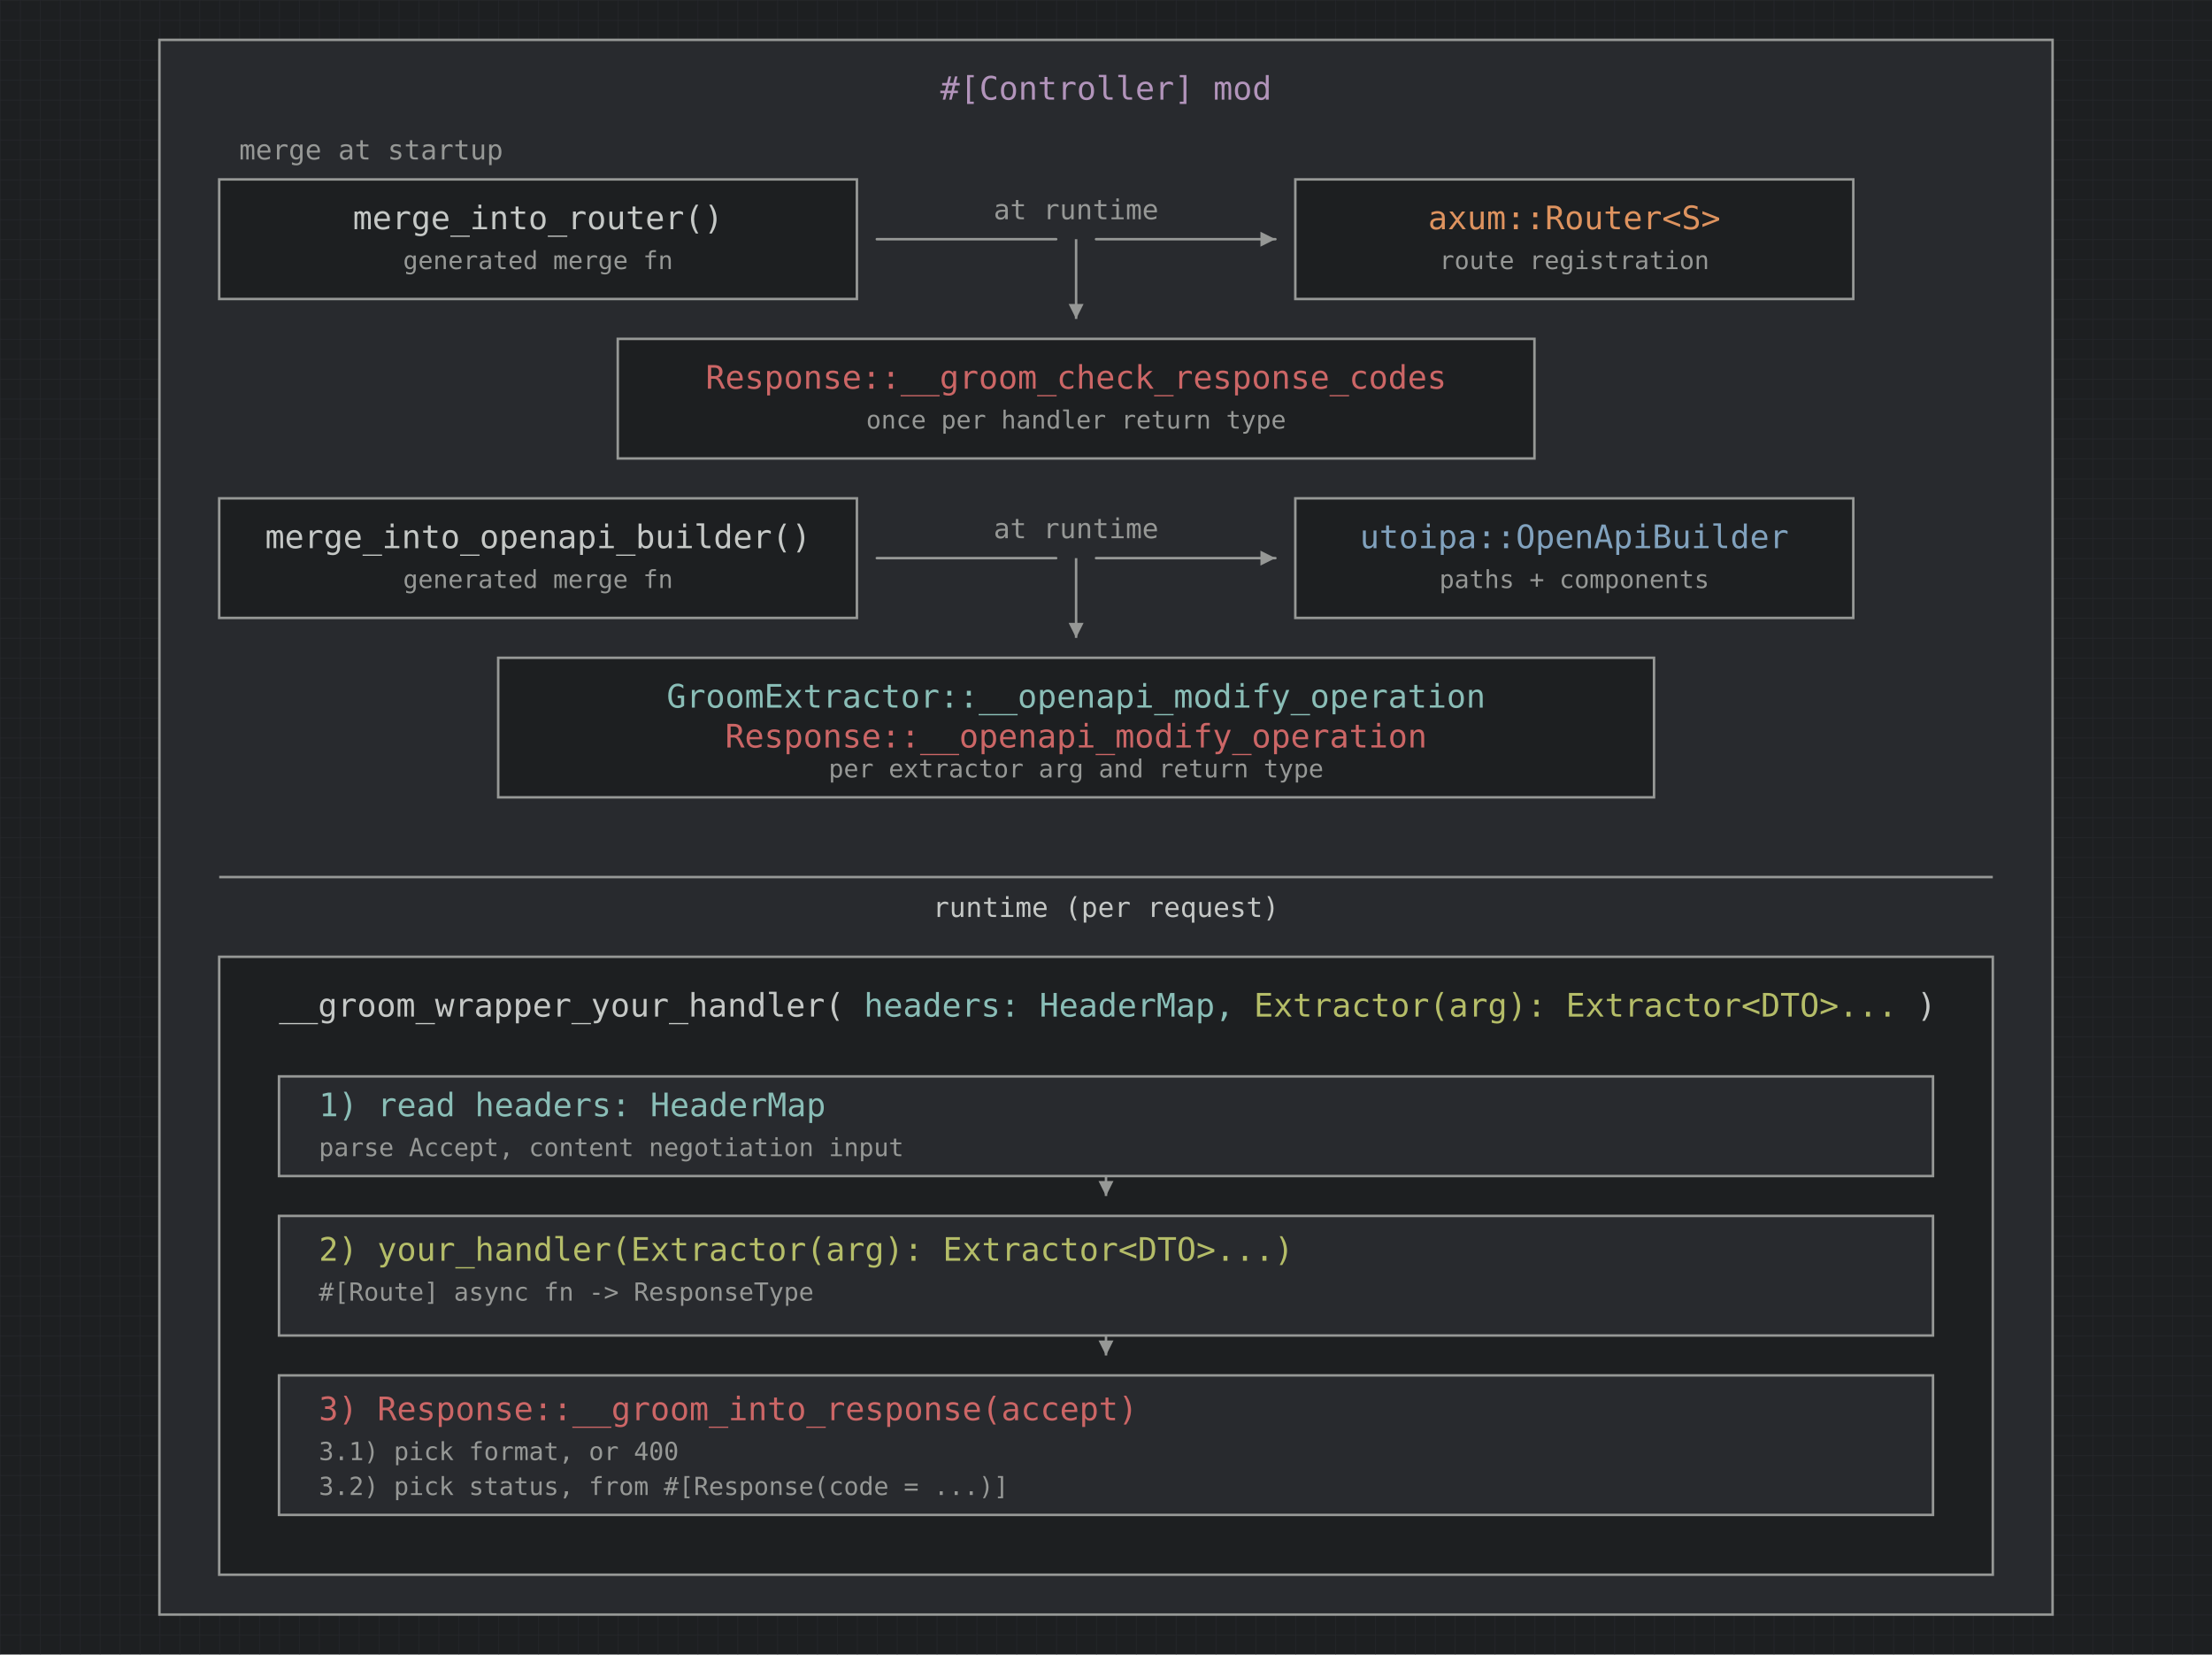
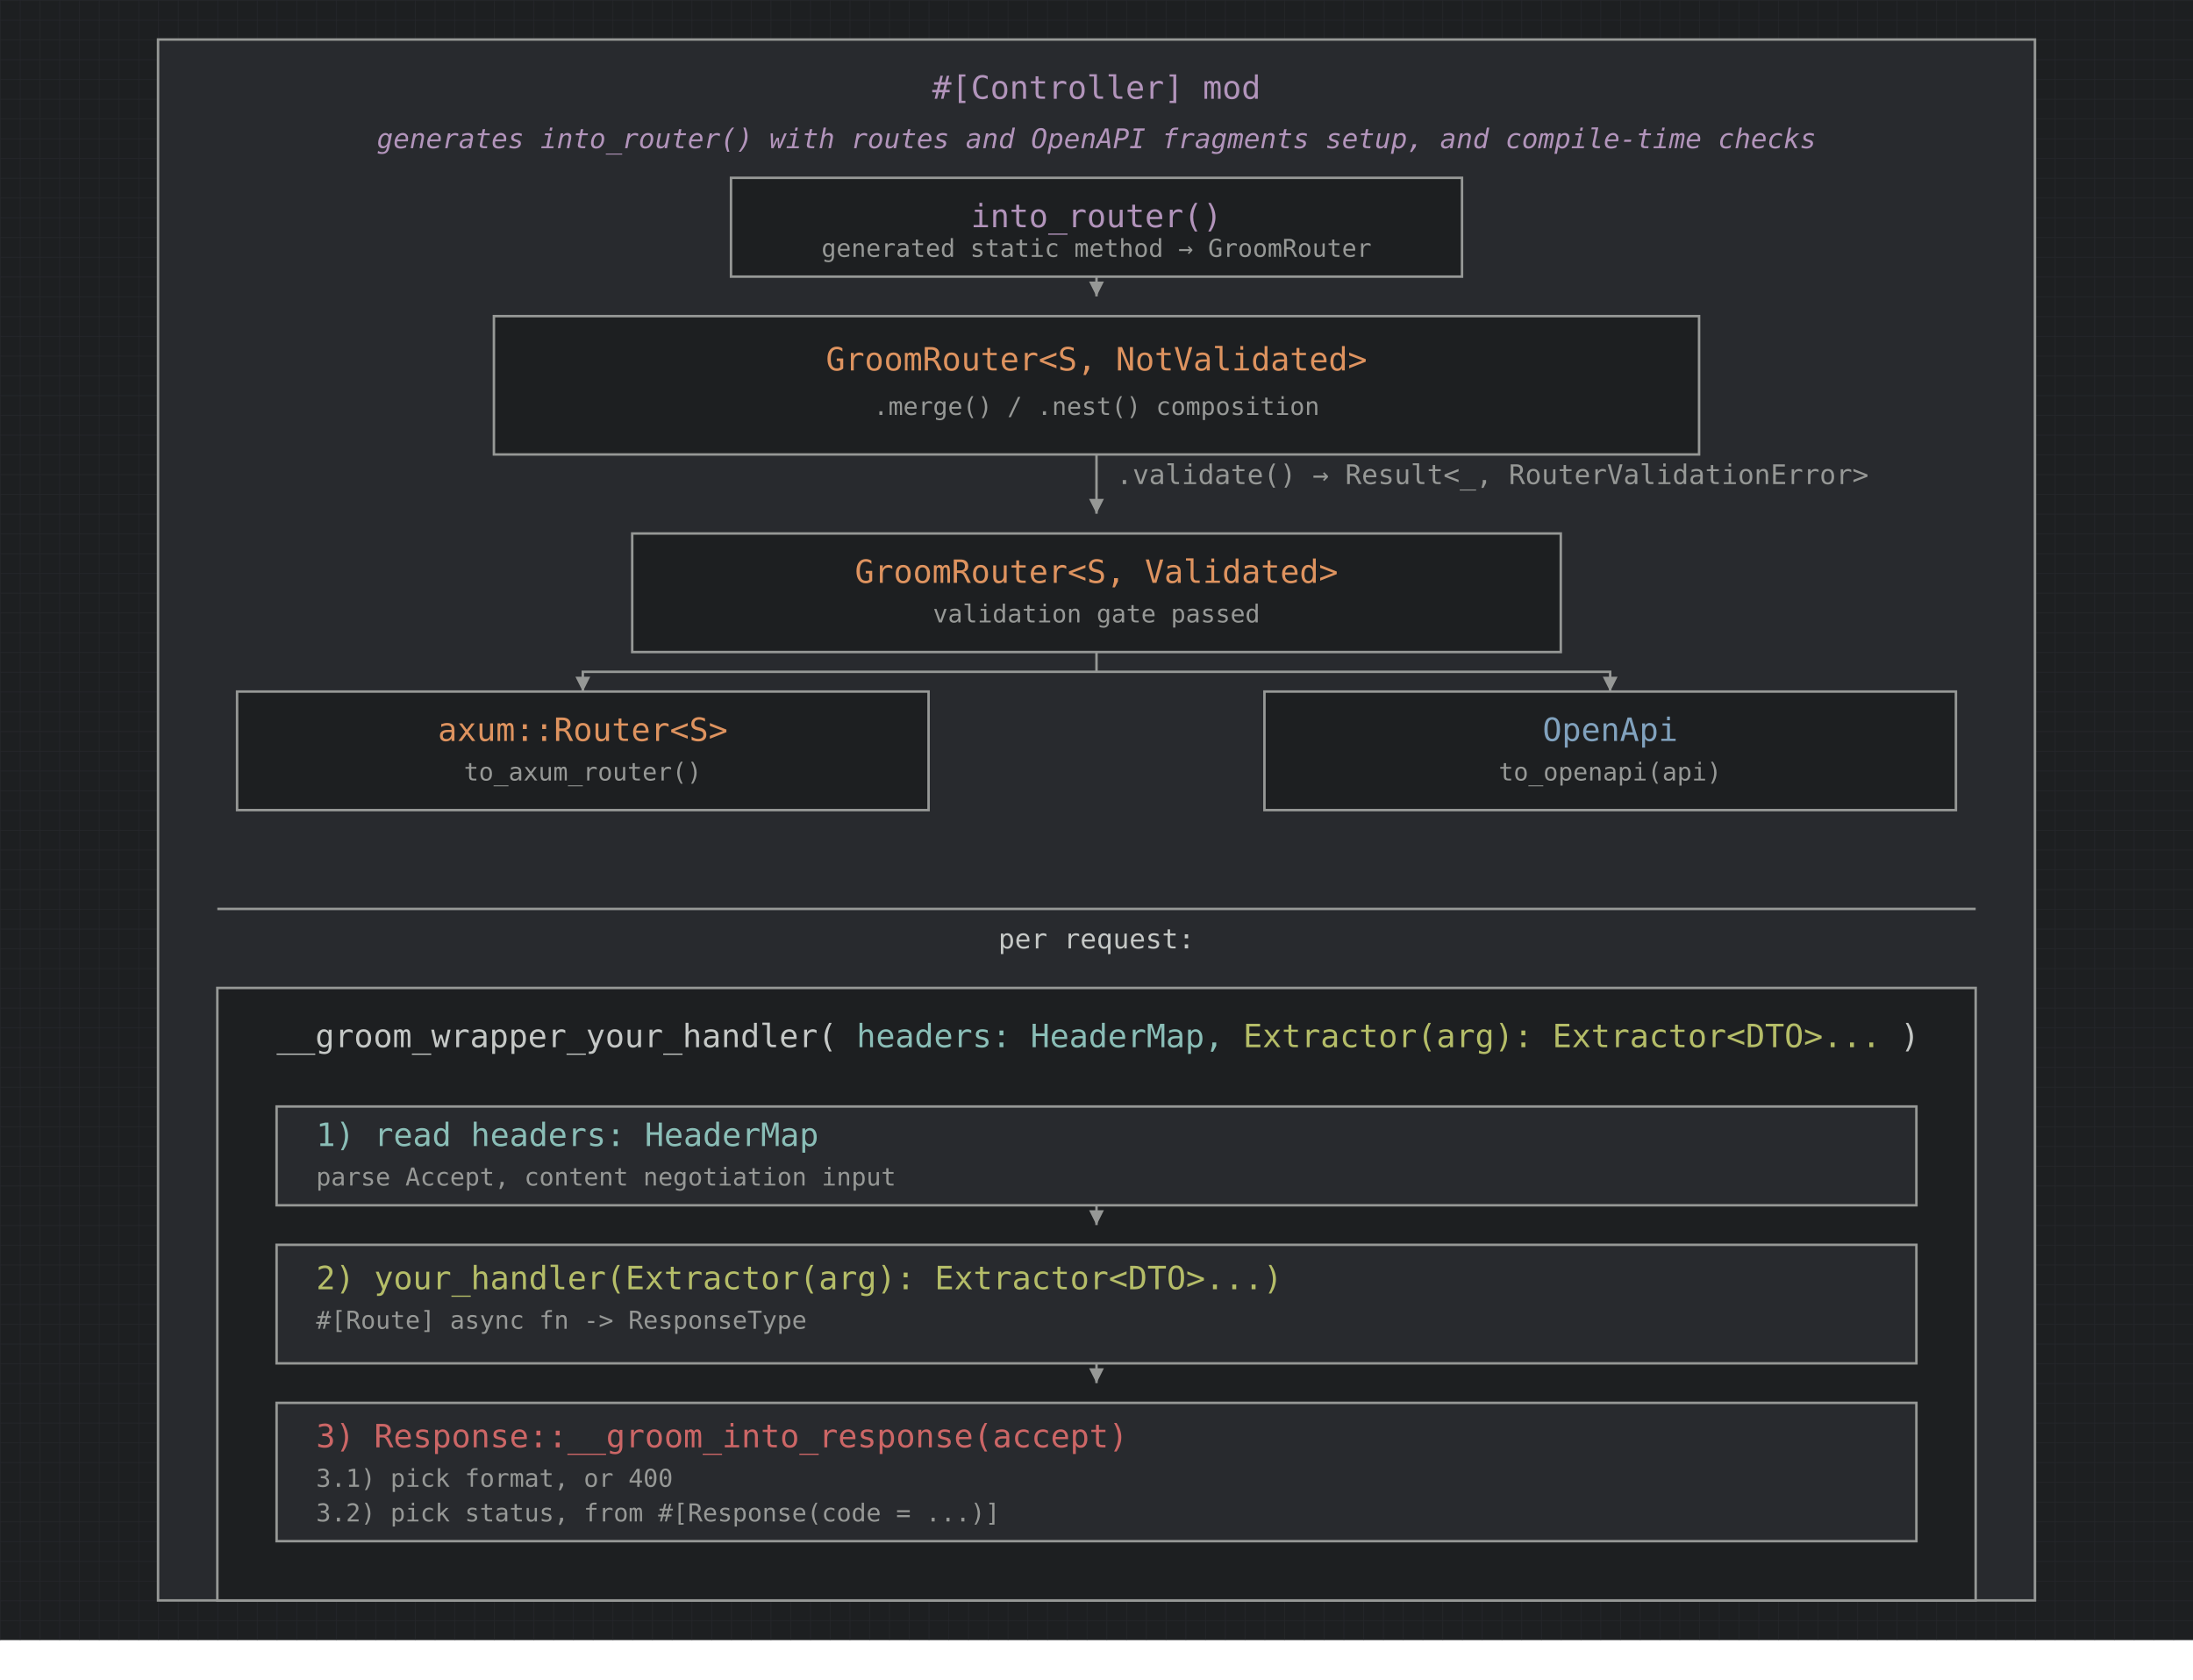
- <svg xmlns="http://www.w3.org/2000/svg" viewBox="0 0 888 664" font-family="monospace" font-size="13">
+ <svg xmlns="http://www.w3.org/2000/svg" viewBox="0 0 888 680" font-family="monospace" font-size="13">
  <defs>
    <pattern id="grid" width="8" height="8" patternUnits="userSpaceOnUse">
      <path d="M 8 0 L 0 0 0 8" fill="none" stroke="#25272b" stroke-width="0.5" />
    </pattern>
    <marker id="arrow_down" viewBox="0 0 8 8" refX="4" refY="8" markerWidth="6" markerHeight="6" orient="0">
      <path d="M 0 0 L 8 0 L 4 8 Z" fill="context-stroke" />
    </marker>
    <marker id="arrow_right" viewBox="0 0 8 8" refX="8" refY="4" markerWidth="6" markerHeight="6" orient="0">
      <path d="M 0 0 L 0 8 L 8 4 Z" fill="context-stroke" />
    </marker>
  </defs>
  <rect width="888" height="664" fill="#1d1f21" />
  <rect width="888" height="664" fill="url(#grid)" />
  <rect x="64" y="16" width="760" height="632" fill="#282a2e" stroke="#969896" stroke-width="1" />
  <text x="444" y="40" fill="#b294bb" text-anchor="middle">#[Controller] mod</text>
-   <text x="96" y="64" fill="#969896" font-size="11">merge at startup</text>
-   <rect x="88" y="72" width="256" height="48" fill="#1d1f21" stroke="#969896" stroke-width="1" />
-   <text x="216" y="92" fill="#c5c8c6" text-anchor="middle">merge_into_router()</text>
-   <text x="216" y="108" fill="#969896" text-anchor="middle" font-size="10">generated merge fn</text>
-   <rect x="520" y="72" width="224" height="48" fill="#1d1f21" stroke="#969896" stroke-width="1" />
-   <text x="632" y="92" fill="#de935f" text-anchor="middle">axum::Router&lt;S&gt;</text>
-   <text x="632" y="108" fill="#969896" text-anchor="middle" font-size="10">route registration</text>
-   <polyline points="352,96 424,96" fill="none" stroke="#969896" stroke-width="1" stroke-linecap="round" />
-   <polyline points="440,96 512,96" fill="none" stroke="#969896" stroke-width="1" stroke-linecap="round" marker-end="url(#arrow_right)" />
-   <text x="432" y="88" fill="#969896" text-anchor="middle" font-size="11">at runtime</text>
-   <polyline points="432,96 432,128" fill="none" stroke="#969896" stroke-width="1" marker-end="url(#arrow_down)" />
-   <rect x="248" y="136" width="368" height="48" fill="#1d1f21" stroke="#969896" stroke-width="1" />
-   <text x="432" y="156" fill="#cc6666" text-anchor="middle">Response::__groom_check_response_codes</text>
-   <text x="432" y="172" fill="#969896" text-anchor="middle" font-size="10">once per handler return type</text>
-   <rect x="88" y="200" width="256" height="48" fill="#1d1f21" stroke="#969896" stroke-width="1" />
-   <text x="216" y="220" fill="#c5c8c6" text-anchor="middle">merge_into_openapi_builder()</text>
-   <text x="216" y="236" fill="#969896" text-anchor="middle" font-size="10">generated merge fn</text>
-   <rect x="520" y="200" width="224" height="48" fill="#1d1f21" stroke="#969896" stroke-width="1" />
-   <text x="632" y="220" fill="#81a2be" text-anchor="middle">utoipa::OpenApiBuilder</text>
-   <text x="632" y="236" fill="#969896" text-anchor="middle" font-size="10">paths + components</text>
-   <polyline points="352,224 424,224" fill="none" stroke="#969896" stroke-width="1" stroke-linecap="round" />
-   <polyline points="440,224 512,224" fill="none" stroke="#969896" stroke-width="1" stroke-linecap="round" marker-end="url(#arrow_right)" />
-   <text x="432" y="216" fill="#969896" text-anchor="middle" font-size="11">at runtime</text>
-   <polyline points="432,224 432,256" fill="none" stroke="#969896" stroke-width="1" marker-end="url(#arrow_down)" />
-   <rect x="200" y="264" width="464" height="56" fill="#1d1f21" stroke="#969896" stroke-width="1" />
-   <text x="432" y="284" fill="#8abeb7" text-anchor="middle">GroomExtractor::__openapi_modify_operation</text>
-   <text x="432" y="300" fill="#cc6666" text-anchor="middle">Response::__openapi_modify_operation</text>
-   <text x="432" y="312" fill="#969896" text-anchor="middle" font-size="10">per extractor arg and return type</text>
-   <line x1="88" y1="352" x2="800" y2="352" stroke="#969896" stroke-width="1" />
-   <text x="444" y="368" fill="#c5c8c6" text-anchor="middle" font-size="11">runtime (per request)</text>
-   <rect x="88" y="384" width="712" height="248" fill="#1d1f21" stroke="#969896" stroke-width="1" />
-   <text x="112" y="408" fill="#c5c8c6">
+   <text x="444" y="60" fill="#b294bb" font-size="11" font-style="italic" text-anchor="middle">generates into_router() with routes and OpenAPI fragments setup, and compile-time checks</text>
+   <rect x="296" y="72" width="296" height="40" fill="#1d1f21" stroke="#969896" stroke-width="1" />
+   <text x="444" y="92" fill="#b294bb" text-anchor="middle">into_router()</text>
+   <text x="444" y="104" fill="#969896" text-anchor="middle" font-size="10">generated static method → GroomRouter</text>
+   <polyline points="444,112 444,120" fill="none" stroke="#969896" stroke-width="1" marker-end="url(#arrow_down)" />
+   <rect x="200" y="128" width="488" height="56" fill="#1d1f21" stroke="#969896" stroke-width="1" />
+   <text x="444" y="150" fill="#de935f" text-anchor="middle">GroomRouter&lt;S, NotValidated&gt;</text>
+   <text x="444" y="168" fill="#969896" text-anchor="middle" font-size="10">.merge() / .nest() composition</text>
+   <polyline points="444,184 444,208" fill="none" stroke="#969896" stroke-width="1" marker-end="url(#arrow_down)" />
+   <text x="452" y="196" fill="#969896" text-anchor="start" font-size="11">.validate() → Result&lt;_, RouterValidationError&gt;</text>
+   <rect x="256" y="216" width="376" height="48" fill="#1d1f21" stroke="#969896" stroke-width="1" />
+   <text x="444" y="236" fill="#de935f" text-anchor="middle">GroomRouter&lt;S, Validated&gt;</text>
+   <text x="444" y="252" fill="#969896" text-anchor="middle" font-size="10">validation gate passed</text>
+   <polyline points="444,264 444,272" fill="none" stroke="#969896" stroke-width="1" />
+   <polyline points="444,272 236,272 236,280" fill="none" stroke="#969896" stroke-width="1" marker-end="url(#arrow_down)" />
+   <polyline points="444,272 652,272 652,280" fill="none" stroke="#969896" stroke-width="1" marker-end="url(#arrow_down)" />
+   <rect x="96" y="280" width="280" height="48" fill="#1d1f21" stroke="#969896" stroke-width="1" />
+   <text x="236" y="300" fill="#de935f" text-anchor="middle">axum::Router&lt;S&gt;</text>
+   <text x="236" y="316" fill="#969896" text-anchor="middle" font-size="10">to_axum_router()</text>
+   <rect x="512" y="280" width="280" height="48" fill="#1d1f21" stroke="#969896" stroke-width="1" />
+   <text x="652" y="300" fill="#81a2be" text-anchor="middle">OpenApi</text>
+   <text x="652" y="316" fill="#969896" text-anchor="middle" font-size="10">to_openapi(api)</text>
+   <line x1="88" y1="368" x2="800" y2="368" stroke="#969896" stroke-width="1" />
+   <text x="444" y="384" fill="#c5c8c6" text-anchor="middle" font-size="11">per request:</text>
+   <rect x="88" y="400" width="712" height="248" fill="#1d1f21" stroke="#969896" stroke-width="1" />
+   <text x="112" y="424" fill="#c5c8c6">
    <tspan>__groom_wrapper_your_handler(</tspan>
    <tspan fill="#8abeb7">headers: HeaderMap, </tspan>
    <tspan fill="#b5bd68">Extractor(arg): Extractor&lt;DTO&gt;...</tspan>
    <tspan fill="#c5c8c6">)</tspan>
  </text>
-   <rect x="112" y="432" width="664" height="40" fill="#282a2e" stroke="#969896" stroke-width="1" />
-   <text x="128" y="448" fill="#8abeb7">1) read headers: HeaderMap</text>
-   <text x="128" y="464" fill="#969896" font-size="10">parse Accept, content negotiation input</text>
-   <polyline points="444,472 444,480" fill="none" stroke="#969896" stroke-width="1" marker-end="url(#arrow_down)" />
-   <rect x="112" y="488" width="664" height="48" fill="#282a2e" stroke="#969896" stroke-width="1" />
-   <text x="128" y="506" fill="#b5bd68">2) your_handler(Extractor(arg): Extractor&lt;DTO&gt;...)</text>
-   <text x="128" y="522" fill="#969896" font-size="10">#[Route] async fn -&gt; ResponseType</text>
-   <polyline points="444,536 444,544" fill="none" stroke="#969896" stroke-width="1" marker-end="url(#arrow_down)" />
-   <rect x="112" y="552" width="664" height="56" fill="#282a2e" stroke="#969896" stroke-width="1" />
-   <text x="128" y="570" fill="#cc6666">3) Response::__groom_into_response(accept)</text>
-   <text x="128" y="586" fill="#969896" font-size="10">3.1) pick format, or 400</text>
-   <text x="128" y="600" fill="#969896" font-size="10">3.2) pick status, from #[Response(code = ...)]</text>
+   <rect x="112" y="448" width="664" height="40" fill="#282a2e" stroke="#969896" stroke-width="1" />
+   <text x="128" y="464" fill="#8abeb7">1) read headers: HeaderMap</text>
+   <text x="128" y="480" fill="#969896" font-size="10">parse Accept, content negotiation input</text>
+   <polyline points="444,488 444,496" fill="none" stroke="#969896" stroke-width="1" marker-end="url(#arrow_down)" />
+   <rect x="112" y="504" width="664" height="48" fill="#282a2e" stroke="#969896" stroke-width="1" />
+   <text x="128" y="522" fill="#b5bd68">2) your_handler(Extractor(arg): Extractor&lt;DTO&gt;...)</text>
+   <text x="128" y="538" fill="#969896" font-size="10">#[Route] async fn -&gt; ResponseType</text>
+   <polyline points="444,552 444,560" fill="none" stroke="#969896" stroke-width="1" marker-end="url(#arrow_down)" />
+   <rect x="112" y="568" width="664" height="56" fill="#282a2e" stroke="#969896" stroke-width="1" />
+   <text x="128" y="586" fill="#cc6666">3) Response::__groom_into_response(accept)</text>
+   <text x="128" y="602" fill="#969896" font-size="10">3.1) pick format, or 400</text>
+   <text x="128" y="616" fill="#969896" font-size="10">3.2) pick status, from #[Response(code = ...)]</text>
</svg>
